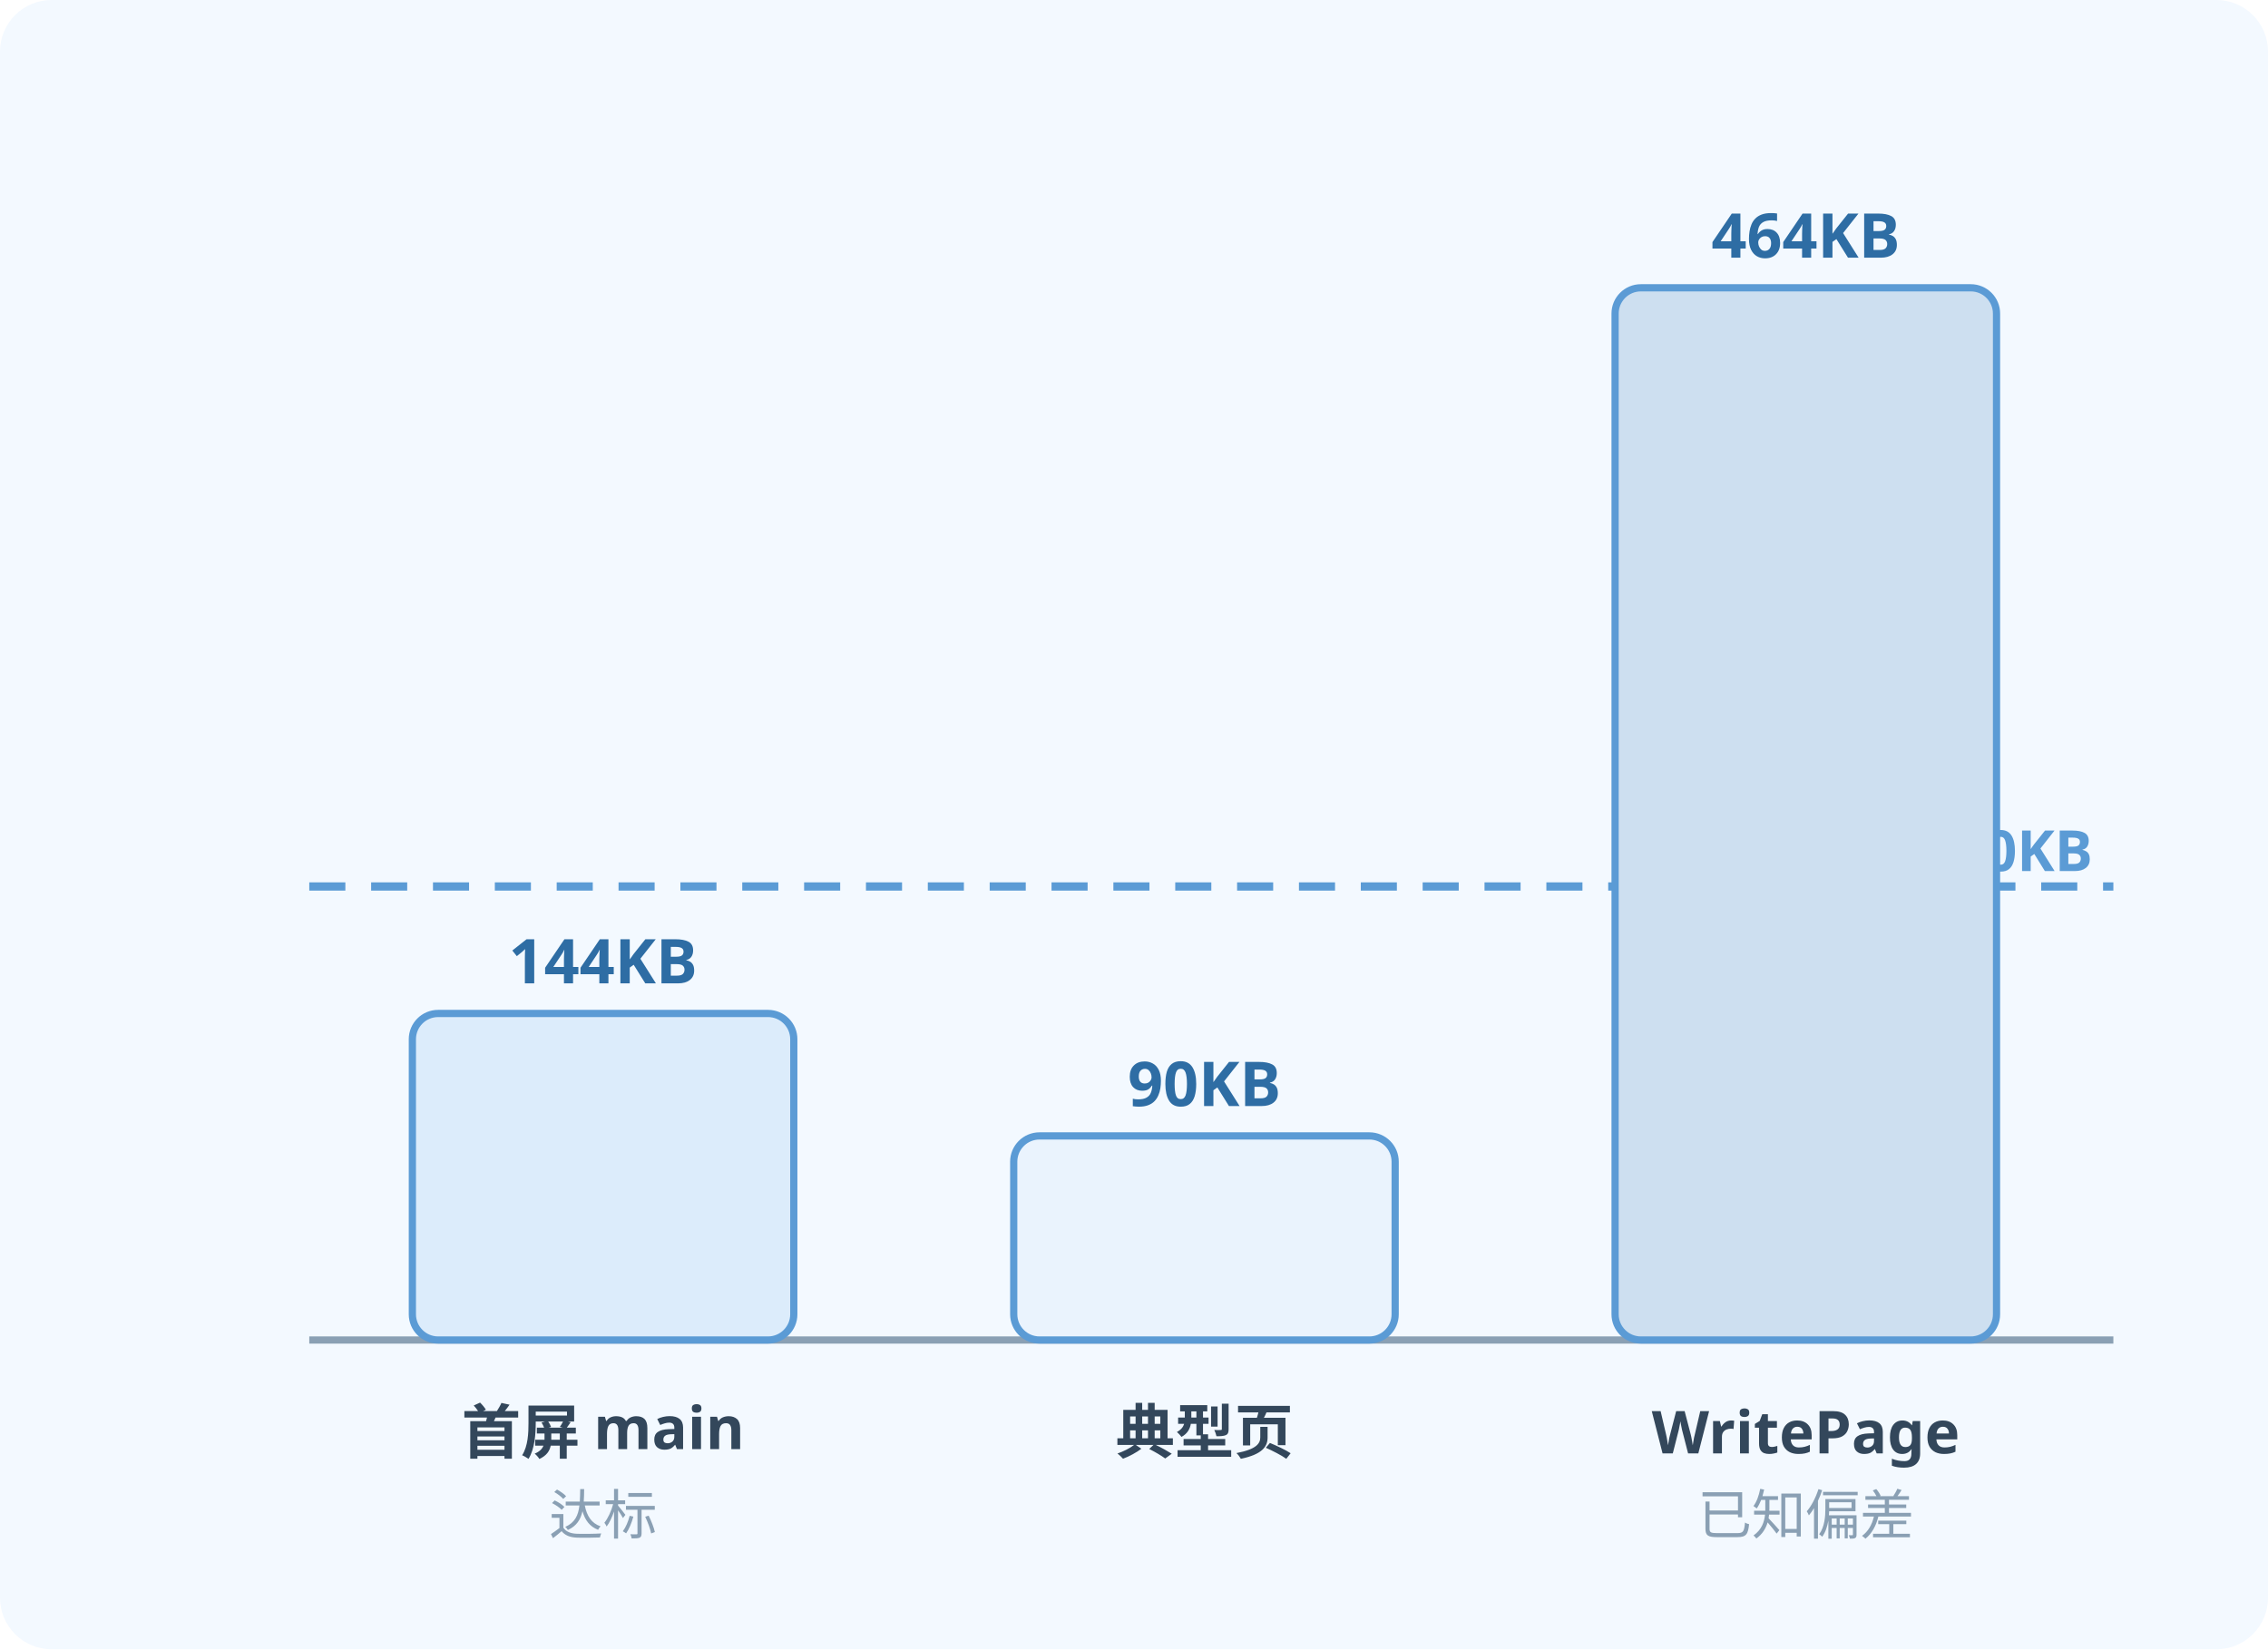
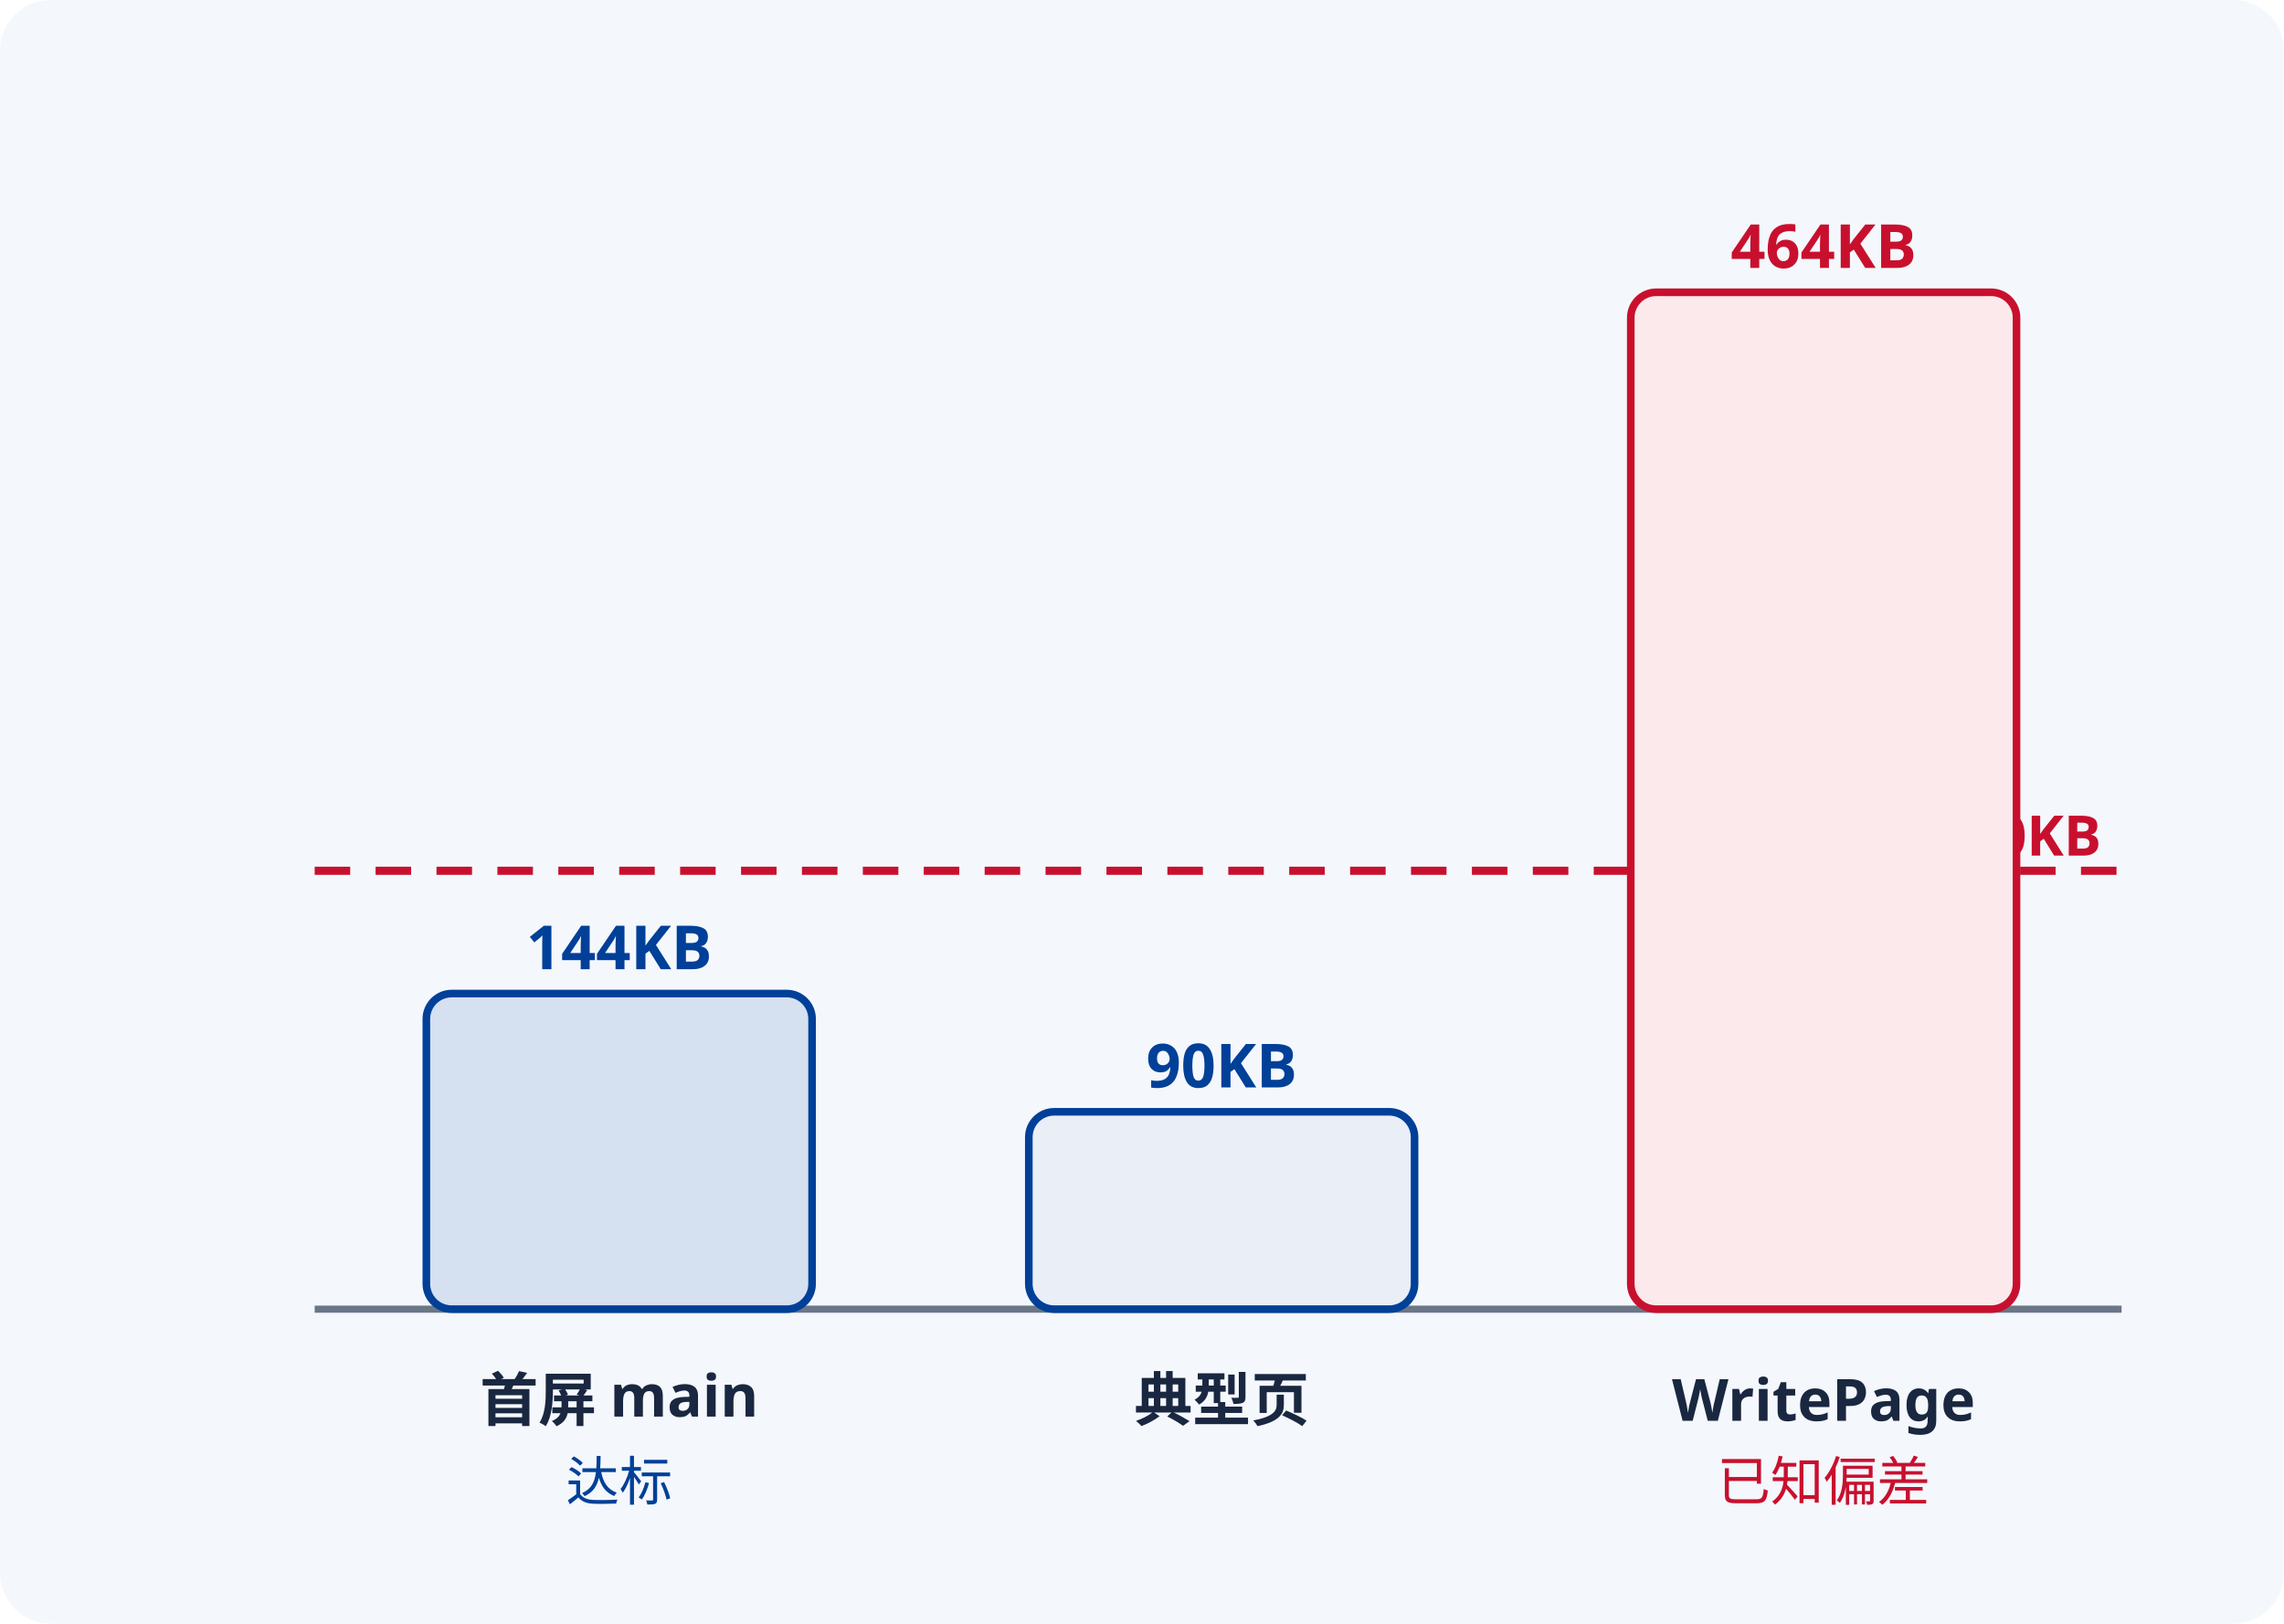
- <svg xmlns="http://www.w3.org/2000/svg" width="440" height="320" viewBox="0 0 440 320">
+ <svg xmlns="http://www.w3.org/2000/svg" width="450" height="320" viewBox="0 0 450 320">
  <defs>
-     <marker id="ah" markerWidth="9" markerHeight="9" refX="7" refY="3" orient="auto" markerUnits="strokeWidth">
-       <path d="M0,0 L7,3 L0,6 z" fill="#5b9bd5" />
+     <marker id="ah" markerWidth="9" markerHeight="9" refX="7.5" refY="3" orient="auto" markerUnits="strokeWidth">
+       <path d="M0,0 L7.5,3 L0,6 z" fill="#004098" />
+     </marker>
+     <marker id="ahr" markerWidth="9" markerHeight="9" refX="7.5" refY="3" orient="auto" markerUnits="strokeWidth">
+       <path d="M0,0 L7.5,3 L0,6 z" fill="#c8102e" />
    </marker>
  </defs>
-   <rect width="440" height="320" rx="10" fill="#f3f9ff" />
-   <line x1="60" y1="260" x2="410" y2="260" stroke="#8aa0b4" stroke-width="1.4" />
-   <line x1="60" y1="172" x2="410" y2="172" stroke="#5b9bd5" stroke-width="1.6" stroke-dasharray="7 5" />
-   <text x="406" y="169.8" font-size="11" fill="#5b9bd5" text-anchor="end" font-weight="700" font-family="WenQuanYi Zen Hei, Microsoft YaHei, SimSun, sans-serif">预算 200KB</text>
-   <rect x="80.0" y="196.64" width="74" height="63.36" rx="5" fill="#dcecfb" stroke="#5b9bd5" stroke-width="1.4" />
-   <text x="117.0" y="190.8" font-size="12" fill="#2e6da4" text-anchor="middle" font-weight="700" font-family="WenQuanYi Zen Hei, Microsoft YaHei, SimSun, sans-serif">144KB</text>
-   <text x="117.0" y="282.0" font-size="11.5" fill="#33475b" text-anchor="middle" font-weight="700" font-family="WenQuanYi Zen Hei, Microsoft YaHei, SimSun, sans-serif">首屏 main</text>
-   <text x="117.0" y="297.7" font-size="10.5" fill="#8aa0b4" text-anchor="middle" font-weight="400" font-family="WenQuanYi Zen Hei, Microsoft YaHei, SimSun, sans-serif">达标</text>
-   <rect x="196.667" y="220.4" width="74" height="39.6" rx="5" fill="#eaf3fd" stroke="#5b9bd5" stroke-width="1.4" />
-   <text x="233.667" y="214.6" font-size="12" fill="#2e6da4" text-anchor="middle" font-weight="700" font-family="WenQuanYi Zen Hei, Microsoft YaHei, SimSun, sans-serif">90KB</text>
-   <text x="233.667" y="282.0" font-size="11.5" fill="#33475b" text-anchor="middle" font-weight="700" font-family="WenQuanYi Zen Hei, Microsoft YaHei, SimSun, sans-serif">典型页</text>
-   <rect x="313.333" y="55.84" width="74" height="204.16" rx="5" fill="#cddff0" stroke="#5b9bd5" stroke-width="1.4" />
-   <text x="350.333" y="50.0" font-size="12" fill="#2e6da4" text-anchor="middle" font-weight="700" font-family="WenQuanYi Zen Hei, Microsoft YaHei, SimSun, sans-serif">464KB</text>
-   <text x="350.333" y="282.0" font-size="11.5" fill="#33475b" text-anchor="middle" font-weight="700" font-family="WenQuanYi Zen Hei, Microsoft YaHei, SimSun, sans-serif">WritePage</text>
-   <text x="350.333" y="297.7" font-size="10.5" fill="#8aa0b4" text-anchor="middle" font-weight="400" font-family="WenQuanYi Zen Hei, Microsoft YaHei, SimSun, sans-serif">已知偏差</text>
+   <rect width="450" height="320" rx="10" fill="#f4f7fc" />
+   <line x1="62" y1="258" x2="418" y2="258" stroke="#6b7686" stroke-width="1.4" />
+   <line x1="62" y1="171.6" x2="418" y2="171.6" stroke="#c8102e" stroke-width="1.6" stroke-dasharray="7 5" />
+   <text x="414.0" y="169.4" font-size="11" fill="#c8102e" text-anchor="end" font-weight="700" font-family="WenQuanYi Zen Hei, Microsoft YaHei, SimSun, sans-serif">预算 200KB</text>
+   <rect x="84.0" y="195.8" width="76.0" height="62.2" rx="5" fill="#d5e0f1" stroke="#004098" stroke-width="1.5" />
+   <text x="122.0" y="191.0" font-size="12" fill="#004098" text-anchor="middle" font-weight="700" font-family="WenQuanYi Zen Hei, Microsoft YaHei, SimSun, sans-serif">144KB</text>
+   <text x="122.0" y="280.0" font-size="11.5" fill="#1a2740" text-anchor="middle" font-weight="700" font-family="WenQuanYi Zen Hei, Microsoft YaHei, SimSun, sans-serif">首屏 main</text>
+   <text x="122.0" y="295.7" font-size="10.5" fill="#004098" text-anchor="middle" font-weight="400" font-family="WenQuanYi Zen Hei, Microsoft YaHei, SimSun, sans-serif">达标</text>
+   <rect x="202.7" y="219.1" width="76.0" height="38.9" rx="5" fill="#e9eef7" stroke="#004098" stroke-width="1.5" />
+   <text x="240.7" y="214.3" font-size="12" fill="#004098" text-anchor="middle" font-weight="700" font-family="WenQuanYi Zen Hei, Microsoft YaHei, SimSun, sans-serif">90KB</text>
+   <text x="240.7" y="280.0" font-size="11.5" fill="#1a2740" text-anchor="middle" font-weight="700" font-family="WenQuanYi Zen Hei, Microsoft YaHei, SimSun, sans-serif">典型页</text>
+   <rect x="321.3" y="57.6" width="76.0" height="200.4" rx="5" fill="#fbe9ec" stroke="#c8102e" stroke-width="1.5" />
+   <text x="359.3" y="52.8" font-size="12" fill="#c8102e" text-anchor="middle" font-weight="700" font-family="WenQuanYi Zen Hei, Microsoft YaHei, SimSun, sans-serif">464KB</text>
+   <text x="359.3" y="280.0" font-size="11.5" fill="#1a2740" text-anchor="middle" font-weight="700" font-family="WenQuanYi Zen Hei, Microsoft YaHei, SimSun, sans-serif">WritePage</text>
+   <text x="359.3" y="295.7" font-size="10.5" fill="#c8102e" text-anchor="middle" font-weight="400" font-family="WenQuanYi Zen Hei, Microsoft YaHei, SimSun, sans-serif">已知偏差</text>
</svg>
